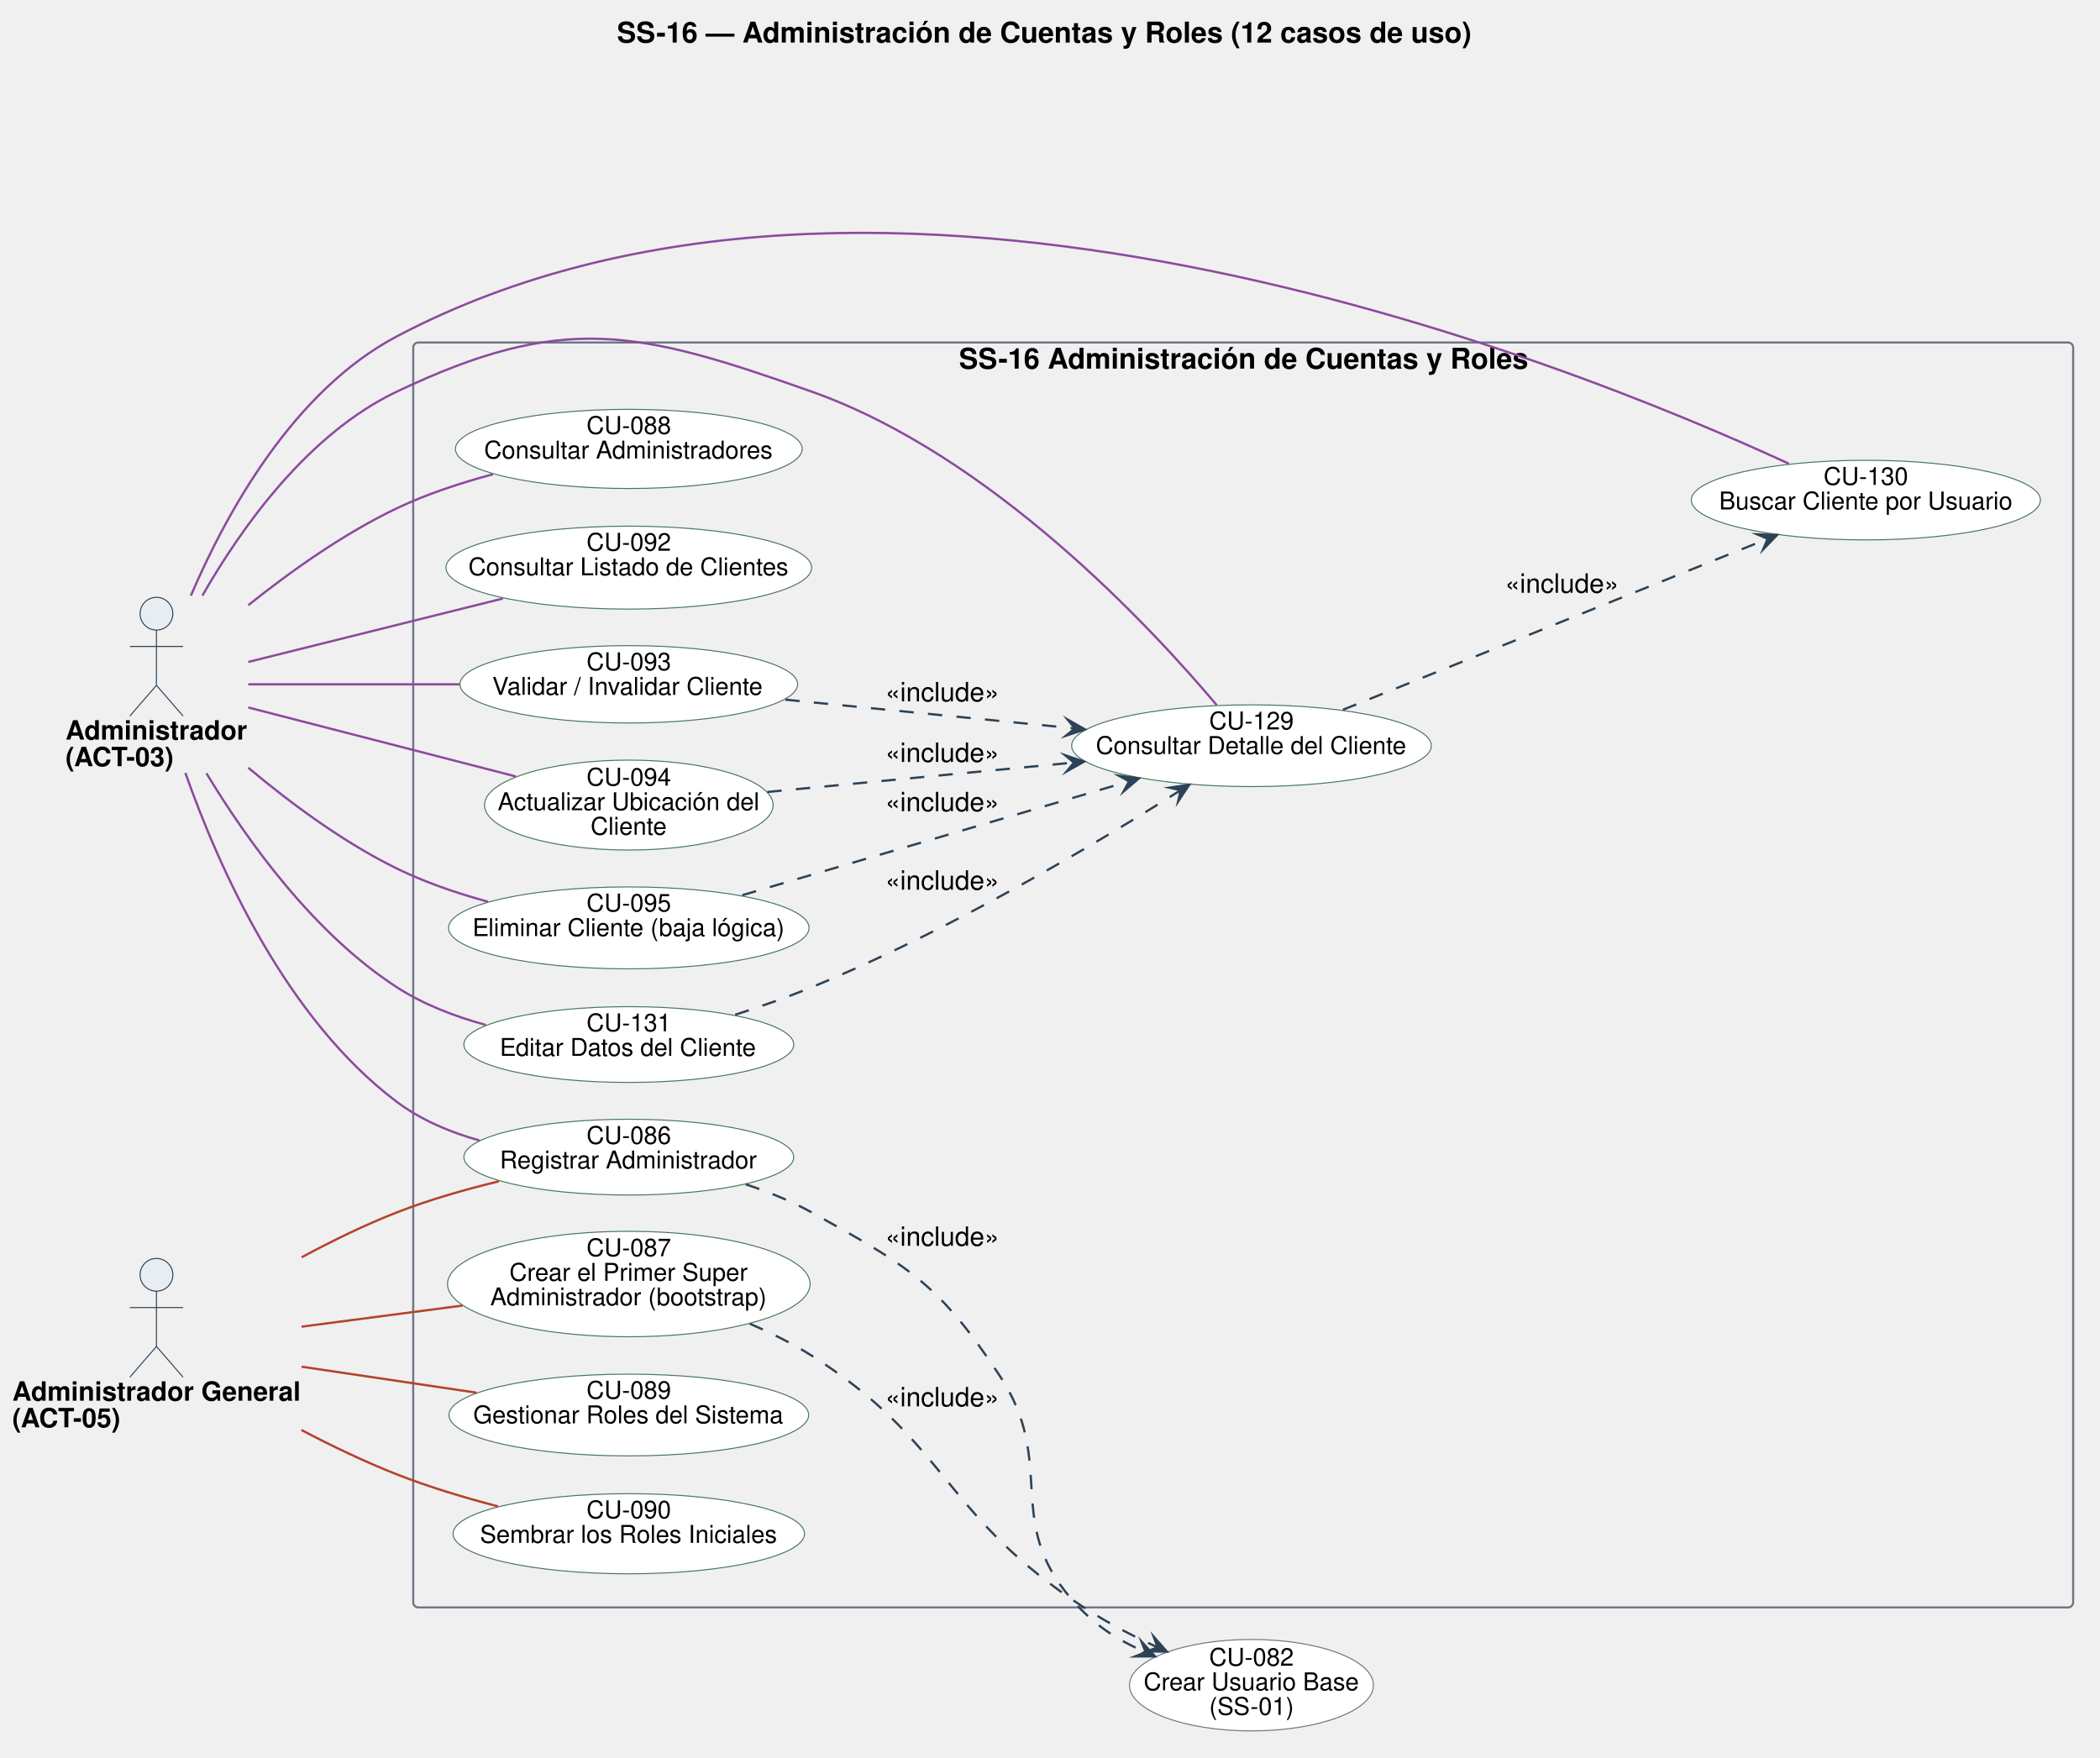
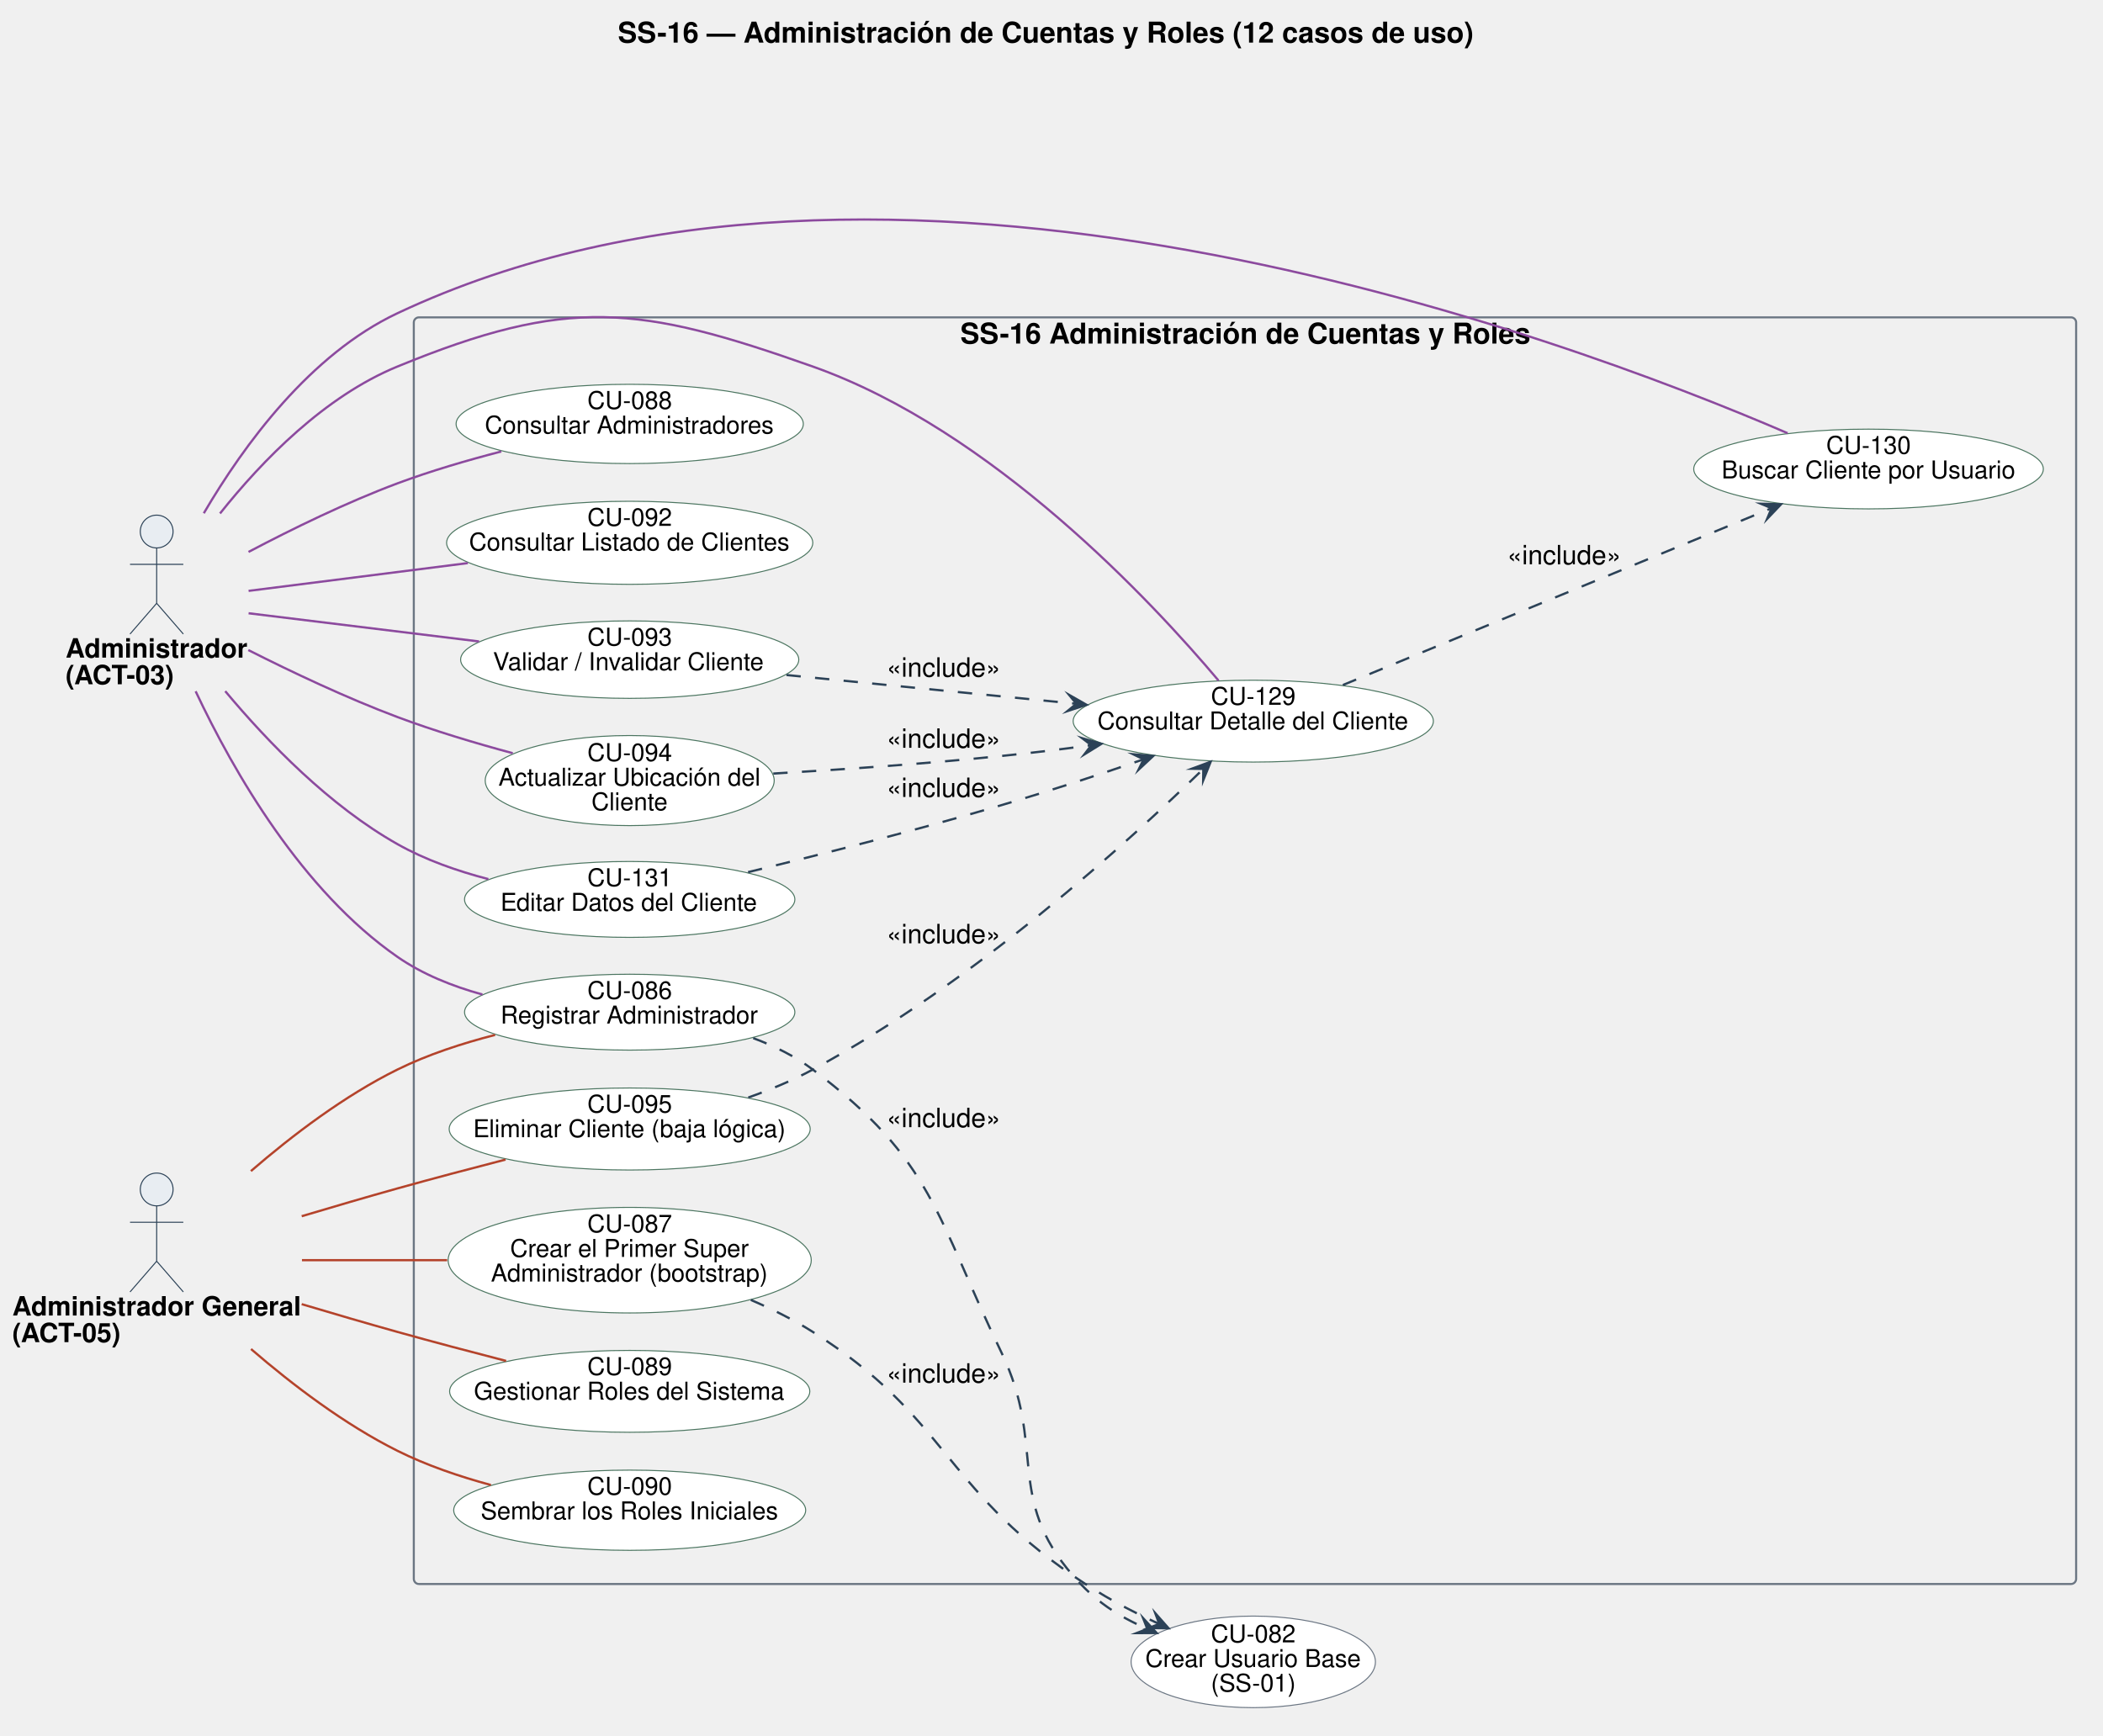
- <svg xmlns="http://www.w3.org/2000/svg" version="1.1" data-diagram-type="DESCRIPTION" style="width:1603px;height:1342px;background:#FFFFFF;" width="1603.125px" height="1342.188px" viewBox="0 0 1603 1342" zoomAndPan="magnify" preserveAspectRatio="none" contentStyleType="text/css">
+ <svg xmlns="http://www.w3.org/2000/svg" version="1.1" data-diagram-type="DESCRIPTION" style="width:1603px;height:1323px;background:#FFFFFF;" width="1603.125px" height="1323.438px" viewBox="0 0 1603 1323" zoomAndPan="magnify" preserveAspectRatio="none" contentStyleType="text/css">
  <defs />
  <g font-family="sans-serif" lengthAdjust="spacing">
    <g class="title" data-source-line="1">
      <text x="470.935" y="32.469" fill="#000" font-size="21.875" textLength="651.582" font-weight="700" font-family="Helvetica">SS-16 — Administración de Cuentas y Roles (12 casos de uso)</text>
    </g>
    <g class="cluster" data-qualified-name="SS-16 Administraci.n de Cuentas y Roles" id="ent0003" data-source-line="39">
-       <rect x="315.422" y="261.453" width="1267.094" height="965.625" fill="none" style="stroke:#6B7683;stroke-width:1.563;" rx="3.906" ry="3.906" />
-       <text x="731.981" y="281.422" fill="#000" font-size="21.875" textLength="433.975" font-weight="700" font-family="Helvetica">SS-16 Administración de Cuentas y Roles</text>
+       <rect x="315.422" y="241.937" width="1267.094" height="965.625" fill="none" style="stroke:#6B7683;stroke-width:1.563;" rx="3.906" ry="3.906" />
+       <text x="731.981" y="261.907" fill="#000" font-size="21.875" textLength="433.975" font-weight="700" font-family="Helvetica">SS-16 Administración de Cuentas y Roles</text>
    </g>
    <g class="entity" data-qualified-name="SS-16 Administraci.n de Cuentas y Roles.U086" id="ent0004" data-source-line="40">
-       <ellipse cx="479.989" cy="883.335" rx="125.895" ry="28.929" fill="#FFF" style="stroke:#4B7560;stroke-width:0.781;" />
-       <text x="447.685" y="873.252" fill="#000" font-size="18.75" textLength="64.609" font-family="Helvetica">CU-086</text>
-       <text x="381.52" y="892.002" fill="#000" font-size="18.75" textLength="196.939" font-family="Helvetica">Registrar Administrador</text>
+       <ellipse cx="479.989" cy="771.632" rx="125.895" ry="28.929" fill="#FFF" style="stroke:#4B7560;stroke-width:0.781;" />
+       <text x="447.685" y="761.549" fill="#000" font-size="18.75" textLength="64.609" font-family="Helvetica">CU-086</text>
+       <text x="381.52" y="780.299" fill="#000" font-size="18.75" textLength="196.939" font-family="Helvetica">Registrar Administrador</text>
    </g>
    <g class="entity" data-qualified-name="SS-16 Administraci.n de Cuentas y Roles.U087" id="ent0005" data-source-line="41">
-       <ellipse cx="479.989" cy="980.21" rx="138.396" ry="40.241" fill="#FFF" style="stroke:#4B7560;stroke-width:0.781;" />
-       <text x="447.685" y="958.991" fill="#000" font-size="18.75" textLength="64.609" font-family="Helvetica">CU-087</text>
-       <text x="388.817" y="977.741" fill="#000" font-size="18.75" textLength="182.346" font-family="Helvetica">Crear el Primer Super</text>
-       <text x="374.218" y="996.491" fill="#000" font-size="18.75" textLength="211.542" font-family="Helvetica">Administrador (bootstrap)</text>
+       <ellipse cx="479.989" cy="960.694" rx="138.396" ry="40.241" fill="#FFF" style="stroke:#4B7560;stroke-width:0.781;" />
+       <text x="447.685" y="939.475" fill="#000" font-size="18.75" textLength="64.609" font-family="Helvetica">CU-087</text>
+       <text x="388.817" y="958.225" fill="#000" font-size="18.75" textLength="182.346" font-family="Helvetica">Crear el Primer Super</text>
+       <text x="374.218" y="976.975" fill="#000" font-size="18.75" textLength="211.542" font-family="Helvetica">Administrador (bootstrap)</text>
    </g>
    <g class="entity" data-qualified-name="SS-16 Administraci.n de Cuentas y Roles.U088" id="ent0006" data-source-line="42">
-       <ellipse cx="479.989" cy="342.704" rx="132.348" ry="30.22" fill="#FFF" style="stroke:#4B7560;stroke-width:0.781;" />
-       <text x="447.685" y="331.284" fill="#000" font-size="18.75" textLength="64.609" font-family="Helvetica">CU-088</text>
-       <text x="369.526" y="350.034" fill="#000" font-size="18.75" textLength="220.926" font-family="Helvetica">Consultar Administradores</text>
+       <ellipse cx="479.989" cy="323.188" rx="132.348" ry="30.22" fill="#FFF" style="stroke:#4B7560;stroke-width:0.781;" />
+       <text x="447.685" y="311.768" fill="#000" font-size="18.75" textLength="64.609" font-family="Helvetica">CU-088</text>
+       <text x="369.526" y="330.518" fill="#000" font-size="18.75" textLength="220.926" font-family="Helvetica">Consultar Administradores</text>
    </g>
    <g class="entity" data-qualified-name="SS-16 Administraci.n de Cuentas y Roles.U089" id="ent0007" data-source-line="43">
-       <ellipse cx="479.991" cy="1080.208" rx="137.288" ry="31.208" fill="#FFF" style="stroke:#4B7560;stroke-width:0.781;" />
-       <text x="447.687" y="1067.768" fill="#000" font-size="18.75" textLength="64.609" font-family="Helvetica">CU-089</text>
-       <text x="361.188" y="1086.518" fill="#000" font-size="18.75" textLength="237.607" font-family="Helvetica">Gestionar Roles del Sistema</text>
+       <ellipse cx="479.991" cy="1060.692" rx="137.288" ry="31.208" fill="#FFF" style="stroke:#4B7560;stroke-width:0.781;" />
+       <text x="447.687" y="1048.252" fill="#000" font-size="18.75" textLength="64.609" font-family="Helvetica">CU-089</text>
+       <text x="361.188" y="1067.002" fill="#000" font-size="18.75" textLength="237.607" font-family="Helvetica">Gestionar Roles del Sistema</text>
    </g>
    <g class="entity" data-qualified-name="SS-16 Administraci.n de Cuentas y Roles.U090" id="ent0008" data-source-line="44">
-       <ellipse cx="479.982" cy="1170.831" rx="134.154" ry="30.581" fill="#FFF" style="stroke:#4B7560;stroke-width:0.781;" />
-       <text x="447.678" y="1159.038" fill="#000" font-size="18.75" textLength="64.609" font-family="Helvetica">CU-090</text>
-       <text x="366.397" y="1177.788" fill="#000" font-size="18.75" textLength="227.17" font-family="Helvetica">Sembrar los Roles Iniciales</text>
+       <ellipse cx="479.982" cy="1151.315" rx="134.154" ry="30.581" fill="#FFF" style="stroke:#4B7560;stroke-width:0.781;" />
+       <text x="447.678" y="1139.522" fill="#000" font-size="18.75" textLength="64.609" font-family="Helvetica">CU-090</text>
+       <text x="366.397" y="1158.272" fill="#000" font-size="18.75" textLength="227.17" font-family="Helvetica">Sembrar los Roles Iniciales</text>
    </g>
    <g class="entity" data-qualified-name="SS-16 Administraci.n de Cuentas y Roles.U092" id="ent0009" data-source-line="45">
-       <ellipse cx="479.98" cy="433.321" rx="139.574" ry="31.665" fill="#FFF" style="stroke:#4B7560;stroke-width:0.781;" />
-       <text x="447.676" y="420.41" fill="#000" font-size="18.75" textLength="64.609" font-family="Helvetica">CU-092</text>
-       <text x="357.515" y="439.16" fill="#000" font-size="18.75" textLength="244.931" font-family="Helvetica">Consultar Listado de Clientes</text>
+       <ellipse cx="479.98" cy="413.805" rx="139.574" ry="31.665" fill="#FFF" style="stroke:#4B7560;stroke-width:0.781;" />
+       <text x="447.676" y="400.894" fill="#000" font-size="18.75" textLength="64.609" font-family="Helvetica">CU-092</text>
+       <text x="357.515" y="419.644" fill="#000" font-size="18.75" textLength="244.931" font-family="Helvetica">Consultar Listado de Clientes</text>
    </g>
    <g class="entity" data-qualified-name="SS-16 Administraci.n de Cuentas y Roles.U093" id="ent0010" data-source-line="46">
-       <ellipse cx="479.987" cy="522.388" rx="128.893" ry="29.529" fill="#FFF" style="stroke:#4B7560;stroke-width:0.781;" />
-       <text x="447.683" y="511.683" fill="#000" font-size="18.75" textLength="64.609" font-family="Helvetica">CU-093</text>
-       <text x="375.768" y="530.433" fill="#000" font-size="18.75" textLength="208.438" font-family="Helvetica">Validar / Invalidar Cliente</text>
+       <ellipse cx="479.987" cy="502.872" rx="128.893" ry="29.529" fill="#FFF" style="stroke:#4B7560;stroke-width:0.781;" />
+       <text x="447.683" y="492.167" fill="#000" font-size="18.75" textLength="64.609" font-family="Helvetica">CU-093</text>
+       <text x="375.768" y="510.917" fill="#000" font-size="18.75" textLength="208.438" font-family="Helvetica">Validar / Invalidar Cliente</text>
    </g>
    <g class="entity" data-qualified-name="SS-16 Administraci.n de Cuentas y Roles.U094" id="ent0011" data-source-line="47">
-       <ellipse cx="479.992" cy="614.584" rx="110.148" ry="34.334" fill="#FFF" style="stroke:#4B7560;stroke-width:0.781;" />
-       <text x="447.688" y="599.74" fill="#000" font-size="18.75" textLength="64.609" font-family="Helvetica">CU-094</text>
-       <text x="379.943" y="618.49" fill="#000" font-size="18.75" textLength="200.098" font-family="Helvetica">Actualizar Ubicación del</text>
-       <text x="450.81" y="637.24" fill="#000" font-size="18.75" textLength="58.365" font-family="Helvetica">Cliente</text>
+       <ellipse cx="479.992" cy="595.068" rx="110.148" ry="34.334" fill="#FFF" style="stroke:#4B7560;stroke-width:0.781;" />
+       <text x="447.688" y="580.224" fill="#000" font-size="18.75" textLength="64.609" font-family="Helvetica">CU-094</text>
+       <text x="379.943" y="598.974" fill="#000" font-size="18.75" textLength="200.098" font-family="Helvetica">Actualizar Ubicación del</text>
+       <text x="450.81" y="617.724" fill="#000" font-size="18.75" textLength="58.365" font-family="Helvetica">Cliente</text>
    </g>
    <g class="entity" data-qualified-name="SS-16 Administraci.n de Cuentas y Roles.U095" id="ent0012" data-source-line="48">
-       <ellipse cx="479.981" cy="708.334" rx="137.606" ry="31.271" fill="#FFF" style="stroke:#4B7560;stroke-width:0.781;" />
-       <text x="447.677" y="695.828" fill="#000" font-size="18.75" textLength="64.609" font-family="Helvetica">CU-095</text>
-       <text x="360.661" y="714.578" fill="#000" font-size="18.75" textLength="238.641" font-family="Helvetica">Eliminar Cliente (baja lógica)</text>
+       <ellipse cx="479.981" cy="860.693" rx="137.606" ry="31.271" fill="#FFF" style="stroke:#4B7560;stroke-width:0.781;" />
+       <text x="447.677" y="848.188" fill="#000" font-size="18.75" textLength="64.609" font-family="Helvetica">CU-095</text>
+       <text x="360.661" y="866.938" fill="#000" font-size="18.75" textLength="238.641" font-family="Helvetica">Eliminar Cliente (baja lógica)</text>
    </g>
    <g class="entity" data-qualified-name="SS-16 Administraci.n de Cuentas y Roles.U129" id="ent0013" data-source-line="49">
-       <ellipse cx="955.293" cy="569.271" rx="137.293" ry="31.209" fill="#FFF" style="stroke:#4B7560;stroke-width:0.781;" />
-       <text x="922.989" y="556.83" fill="#000" font-size="18.75" textLength="64.609" font-family="Helvetica">CU-129</text>
-       <text x="836.481" y="575.58" fill="#000" font-size="18.75" textLength="237.625" font-family="Helvetica">Consultar Detalle del Cliente</text>
+       <ellipse cx="955.293" cy="549.756" rx="137.293" ry="31.209" fill="#FFF" style="stroke:#4B7560;stroke-width:0.781;" />
+       <text x="922.989" y="537.315" fill="#000" font-size="18.75" textLength="64.609" font-family="Helvetica">CU-129</text>
+       <text x="836.481" y="556.065" fill="#000" font-size="18.75" textLength="237.625" font-family="Helvetica">Consultar Detalle del Cliente</text>
    </g>
    <g class="entity" data-qualified-name="SS-16 Administraci.n de Cuentas y Roles.U130" id="ent0014" data-source-line="50">
-       <ellipse cx="1424.278" cy="381.759" rx="133.247" ry="30.399" fill="#FFF" style="stroke:#4B7560;stroke-width:0.781;" />
-       <text x="1391.974" y="370.153" fill="#000" font-size="18.75" textLength="64.609" font-family="Helvetica">CU-130</text>
-       <text x="1312.25" y="388.903" fill="#000" font-size="18.75" textLength="224.057" font-family="Helvetica">Buscar Cliente por Usuario</text>
+       <ellipse cx="1424.278" cy="357.556" rx="133.247" ry="30.399" fill="#FFF" style="stroke:#4B7560;stroke-width:0.781;" />
+       <text x="1391.974" y="345.95" fill="#000" font-size="18.75" textLength="64.609" font-family="Helvetica">CU-130</text>
+       <text x="1312.25" y="364.7" fill="#000" font-size="18.75" textLength="224.057" font-family="Helvetica">Buscar Cliente por Usuario</text>
    </g>
    <g class="entity" data-qualified-name="SS-16 Administraci.n de Cuentas y Roles.U131" id="ent0015" data-source-line="51">
-       <ellipse cx="479.983" cy="797.384" rx="125.905" ry="28.931" fill="#FFF" style="stroke:#4B7560;stroke-width:0.781;" />
-       <text x="447.678" y="787.299" fill="#000" font-size="18.75" textLength="64.609" font-family="Helvetica">CU-131</text>
-       <text x="381.495" y="806.049" fill="#000" font-size="18.75" textLength="196.976" font-family="Helvetica">Editar Datos del Cliente</text>
+       <ellipse cx="479.983" cy="685.681" rx="125.905" ry="28.931" fill="#FFF" style="stroke:#4B7560;stroke-width:0.781;" />
+       <text x="447.678" y="675.596" fill="#000" font-size="18.75" textLength="64.609" font-family="Helvetica">CU-131</text>
+       <text x="381.495" y="694.346" fill="#000" font-size="18.75" textLength="196.976" font-family="Helvetica">Editar Datos del Cliente</text>
    </g>
    <g class="entity" data-qualified-name="A03" id="ent0001" data-source-line="36">
-       <ellipse cx="119.423" cy="468.484" rx="12.5" ry="12.5" fill="#E8EDF2" style="stroke:#2C4257;stroke-width:0.781;" />
-       <path d="M119.423,480.984 L119.423,523.172 M99.111,493.484 L139.736,493.484 M119.423,523.172 L99.111,546.609 M119.423,523.172 L139.736,546.609" style="stroke:#2C4257;stroke-width:0.781;" fill="none" />
-       <text x="50.016" y="564.594" fill="#000" font-size="20.313" textLength="138.815" font-weight="700" font-family="Helvetica">Administrador</text>
-       <text x="50.016" y="584.907" fill="#000" font-size="20.313" textLength="84.632" font-weight="700" font-family="Helvetica">(ACT-03)</text>
+       <ellipse cx="119.423" cy="405.219" rx="12.5" ry="12.5" fill="#E8EDF2" style="stroke:#2C4257;stroke-width:0.781;" />
+       <path d="M119.423,417.719 L119.423,459.906 M99.111,430.219 L139.736,430.219 M119.423,459.906 L99.111,483.344 M119.423,459.906 L139.736,483.344" style="stroke:#2C4257;stroke-width:0.781;" fill="none" />
+       <text x="50.016" y="501.329" fill="#000" font-size="20.313" textLength="138.815" font-weight="700" font-family="Helvetica">Administrador</text>
+       <text x="50.016" y="521.641" fill="#000" font-size="20.313" textLength="84.632" font-weight="700" font-family="Helvetica">(ACT-03)</text>
    </g>
    <g class="entity" data-qualified-name="A05" id="ent0002" data-source-line="37">
-       <ellipse cx="119.427" cy="973.172" rx="12.5" ry="12.5" fill="#E8EDF2" style="stroke:#2C4257;stroke-width:0.781;" />
-       <path d="M119.427,985.672 L119.427,1027.859 M99.115,998.172 L139.74,998.172 M119.427,1027.859 L99.115,1051.297 M119.427,1027.859 L139.74,1051.297" style="stroke:#2C4257;stroke-width:0.781;" fill="none" />
-       <text x="9.375" y="1069.282" fill="#000" font-size="20.313" textLength="220.105" font-weight="700" font-family="Helvetica">Administrador General</text>
-       <text x="9.375" y="1089.594" fill="#000" font-size="20.313" textLength="84.632" font-weight="700" font-family="Helvetica">(ACT-05)</text>
+       <ellipse cx="119.427" cy="906.781" rx="12.5" ry="12.5" fill="#E8EDF2" style="stroke:#2C4257;stroke-width:0.781;" />
+       <path d="M119.427,919.281 L119.427,961.469 M99.115,931.781 L139.74,931.781 M119.427,961.469 L99.115,984.906 M119.427,961.469 L139.74,984.906" style="stroke:#2C4257;stroke-width:0.781;" fill="none" />
+       <text x="9.375" y="1002.891" fill="#000" font-size="20.313" textLength="220.105" font-weight="700" font-family="Helvetica">Administrador General</text>
+       <text x="9.375" y="1023.204" fill="#000" font-size="20.313" textLength="84.632" font-weight="700" font-family="Helvetica">(ACT-05)</text>
    </g>
    <g class="entity" data-qualified-name="U082" id="ent0016" data-source-line="54">
-       <ellipse cx="955.294" cy="1286.447" rx="93.122" ry="34.9" fill="#FFF" style="stroke:#6B7683;stroke-width:0.781;" />
-       <text x="922.99" y="1271.604" fill="#000" font-size="18.75" textLength="64.609" font-family="Helvetica">CU-082</text>
-       <text x="872.97" y="1290.354" fill="#000" font-size="18.75" textLength="164.648" font-family="Helvetica">Crear Usuario Base</text>
-       <text x="922.994" y="1309.104" fill="#000" font-size="18.75" textLength="64.6" font-family="Helvetica">(SS-01)</text>
+       <ellipse cx="955.294" cy="1266.931" rx="93.122" ry="34.9" fill="#FFF" style="stroke:#6B7683;stroke-width:0.781;" />
+       <text x="922.99" y="1252.088" fill="#000" font-size="18.75" textLength="64.609" font-family="Helvetica">CU-082</text>
+       <text x="872.97" y="1270.838" fill="#000" font-size="18.75" textLength="164.648" font-family="Helvetica">Crear Usuario Base</text>
+       <text x="922.994" y="1289.588" fill="#000" font-size="18.75" textLength="64.6" font-family="Helvetica">(SS-01)</text>
    </g>
    <g class="link" data-entity-1="ent0001" data-entity-2="ent0004" id="lnk17" data-source-line="56" data-link-type="association">
-       <path d="M141.5,590 C167.266,663.156 218.594,777.828 302.922,841.141 C321.344,854.984 343.641,864.344 366.094,870.672" style="stroke:#8C4A9E;stroke-width:1.719;" fill="none" id="A03-U086" />
+       <path d="M149.125,527 C178.406,589.156 230.203,678.937 302.922,729.438 C322.094,742.766 344.969,751.906 367.766,758.172" style="stroke:#8C4A9E;stroke-width:1.719;" fill="none" id="A03-U086" />
    </g>
    <g class="link" data-entity-1="ent0001" data-entity-2="ent0006" id="lnk18" data-source-line="57" data-link-type="association">
-       <path d="M189.516,462 C222,436.016 262.5,407.266 302.922,388.016 C325.797,377.125 351.625,368.609 376.313,362.047" style="stroke:#8C4A9E;stroke-width:1.719;" fill="none" id="A03-U088" />
+       <path d="M189.438,420.766 C222.922,403.125 264.234,382.953 302.922,368.5 C328.125,359.094 356.078,350.906 382.109,344.187" style="stroke:#8C4A9E;stroke-width:1.719;" fill="none" id="A03-U088" />
    </g>
    <g class="link" data-entity-1="ent0001" data-entity-2="ent0009" id="lnk19" data-source-line="58" data-link-type="association">
-       <path d="M189.484,505.328 C244.625,491.594 322.719,472.125 383.828,456.906" style="stroke:#8C4A9E;stroke-width:1.719;" fill="none" id="A03-U092" />
+       <path d="M189.484,450.453 C236.719,444.453 300.797,436.344 356.609,429.266" style="stroke:#8C4A9E;stroke-width:1.719;" fill="none" id="A03-U092" />
    </g>
    <g class="link" data-entity-1="ent0001" data-entity-2="ent0010" id="lnk20" data-source-line="59" data-link-type="association">
-       <path d="M189.484,522.391 C235.094,522.391 296.422,522.391 350.844,522.391" style="stroke:#8C4A9E;stroke-width:1.719;" fill="none" id="A03-U093" />
+       <path d="M189.484,467.516 C239.156,473.594 307.438,481.953 365.172,489.016" style="stroke:#8C4A9E;stroke-width:1.719;" fill="none" id="A03-U093" />
    </g>
    <g class="link" data-entity-1="ent0001" data-entity-2="ent0011" id="lnk21" data-source-line="60" data-link-type="association">
-       <path d="M189.484,540.063 C247.656,555.062 331.406,576.672 393.781,592.75" style="stroke:#8C4A9E;stroke-width:1.719;" fill="none" id="A03-U094" />
+       <path d="M189.266,495.562 C222.875,512.547 264.359,532.172 302.922,546.625 C331.031,557.172 362.453,566.563 390.844,574.203" style="stroke:#8C4A9E;stroke-width:1.719;" fill="none" id="A03-U094" />
    </g>
-     <g class="link" data-entity-1="ent0001" data-entity-2="ent0012" id="lnk22" data-source-line="61" data-link-type="association">
-       <path d="M189.516,586.078 C221.859,613.203 262.219,643.094 302.922,663.016 C324.531,673.609 348.906,681.922 372.453,688.359" style="stroke:#8C4A9E;stroke-width:1.719;" fill="none" id="A03-U095" />
+     <g class="link" data-entity-1="ent0001" data-entity-2="ent0013" id="lnk22" data-source-line="61" data-link-type="association">
+       <path d="M167.703,391.453 C200.266,350.578 247.688,302.125 302.922,279.437 C433.109,225.984 486.891,232.5 619.563,279.437 C756.391,327.859 878.203,458.734 928.828,518.828" style="stroke:#8C4A9E;stroke-width:1.719;" fill="none" id="A03-U129" />
    </g>
-     <g class="link" data-entity-1="ent0001" data-entity-2="ent0013" id="lnk23" data-source-line="62" data-link-type="association">
-       <path d="M154.484,454.688 C185.016,401.406 235.594,330.953 302.922,298.953 C430.016,238.547 486.891,252.016 619.563,298.953 C756.391,347.375 878.203,478.25 928.828,538.344" style="stroke:#8C4A9E;stroke-width:1.719;" fill="none" id="A03-U129" />
+     <g class="link" data-entity-1="ent0001" data-entity-2="ent0014" id="lnk23" data-source-line="62" data-link-type="association">
+       <path d="M155.344,391.281 C186.078,338.859 236.5,270.109 302.922,238.812 C673.875,64.063 1188.688,255.391 1362.594,330.234" style="stroke:#8C4A9E;stroke-width:1.719;" fill="none" id="A03-U130" />
    </g>
-     <g class="link" data-entity-1="ent0001" data-entity-2="ent0014" id="lnk24" data-source-line="63" data-link-type="association">
-       <path d="M145.688,454.734 C173.156,390.641 224.297,298.219 302.922,256.766 C668.469,64.063 1193.234,274.516 1365.531,353.984" style="stroke:#8C4A9E;stroke-width:1.719;" fill="none" id="A03-U130" />
+     <g class="link" data-entity-1="ent0001" data-entity-2="ent0015" id="lnk24" data-source-line="63" data-link-type="association">
+       <path d="M171.688,526.906 C204.828,566.578 251.422,614.437 302.922,643.5 C324.063,655.453 348.5,664.031 372.281,670.187" style="stroke:#8C4A9E;stroke-width:1.719;" fill="none" id="A03-U131" />
    </g>
-     <g class="link" data-entity-1="ent0001" data-entity-2="ent0015" id="lnk25" data-source-line="64" data-link-type="association">
-       <path d="M157.563,590.281 C189.25,642.656 239.875,712.859 302.922,753.641 C323.219,766.781 347.188,775.969 370.781,782.406" style="stroke:#8C4A9E;stroke-width:1.719;" fill="none" id="A03-U131" />
+     <g class="link" data-entity-1="ent0002" data-entity-2="ent0004" id="lnk25" data-source-line="64" data-link-type="association">
+       <path d="M191.25,892.781 C223.156,865.219 262.688,835.266 302.922,815.375 C326,803.969 352.297,795.375 377.391,788.969" style="stroke:#B4432B;stroke-width:1.719;" fill="none" id="A05-U086" />
    </g>
-     <g class="link" data-entity-1="ent0002" data-entity-2="ent0004" id="lnk26" data-source-line="65" data-link-type="association">
-       <path d="M230.25,959.797 C253.656,947.187 278.656,935 302.922,925.516 C327.578,915.891 355.094,908.016 380.875,901.797" style="stroke:#B4432B;stroke-width:1.719;" fill="none" id="A05-U086" />
+     <g class="link" data-entity-1="ent0002" data-entity-2="ent0005" id="lnk26" data-source-line="65" data-link-type="association">
+       <path d="M230.172,960.687 C265.078,960.687 304.172,960.687 340.828,960.687" style="stroke:#B4432B;stroke-width:1.719;" fill="none" id="A05-U087" />
    </g>
-     <g class="link" data-entity-1="ent0002" data-entity-2="ent0005" id="lnk27" data-source-line="66" data-link-type="association">
-       <path d="M230.172,1012.766 C268.984,1007.672 312.969,1001.906 353.016,996.656" style="stroke:#B4432B;stroke-width:1.719;" fill="none" id="A05-U087" />
+     <g class="link" data-entity-1="ent0002" data-entity-2="ent0007" id="lnk27" data-source-line="66" data-link-type="association">
+       <path d="M229.969,994.219 C253.953,1001.375 279.25,1008.766 302.922,1015.375 C329.734,1022.875 359,1030.594 385.797,1037.5" style="stroke:#B4432B;stroke-width:1.719;" fill="none" id="A05-U089" />
    </g>
-     <g class="link" data-entity-1="ent0002" data-entity-2="ent0007" id="lnk28" data-source-line="67" data-link-type="association">
-       <path d="M230.172,1043.312 C272.469,1049.594 320.922,1056.797 363.719,1063.156" style="stroke:#B4432B;stroke-width:1.719;" fill="none" id="A05-U089" />
+     <g class="link" data-entity-1="ent0002" data-entity-2="ent0008" id="lnk28" data-source-line="67" data-link-type="association">
+       <path d="M191.344,1028.438 C223.25,1055.969 262.781,1085.953 302.922,1106 C325.016,1117.047 350.063,1125.578 374.172,1132.094" style="stroke:#B4432B;stroke-width:1.719;" fill="none" id="A05-U090" />
    </g>
-     <g class="link" data-entity-1="ent0002" data-entity-2="ent0008" id="lnk29" data-source-line="68" data-link-type="association">
-       <path d="M230.063,1091.641 C253.578,1103.984 278.688,1116 302.922,1125.516 C327.375,1135.125 354.547,1143.297 380.063,1149.922" style="stroke:#B4432B;stroke-width:1.719;" fill="none" id="A05-U090" />
+     <g class="link" data-entity-1="ent0002" data-entity-2="ent0012" id="lnk29" data-source-line="68" data-link-type="association">
+       <path d="M229.969,927.172 C253.953,920.016 279.25,912.609 302.922,906 C329.594,898.562 358.672,890.875 385.344,884" style="stroke:#B4432B;stroke-width:1.719;" fill="none" id="A05-U095" />
    </g>
    <g class="link" data-entity-1="ent0010" data-entity-2="ent0013" id="lnk30" data-source-line="71" data-link-type="dependency">
-       <path d="M599.484,534.109 C669.141,541.016 749.507,548.993 820.445,556.04" style="stroke:#2C4257;stroke-width:1.719;stroke-dasharray:10.938,10.938;" fill="none" id="U093-to-U129" />
-       <polygon points="828.219,556.812,814.843,549.203,820.445,556.04,813.607,561.642,828.219,556.812" fill="#2C4257" style="stroke:#2C4257;stroke-width:1.719;stroke-linejoin:miter;stroke-miterlimit:10;" />
-       <text x="675.813" y="535.407" fill="#000" font-size="20.313" textLength="86.963" font-family="Helvetica">«include»</text>
+       <path d="M599.484,514.594 C669.141,521.5 749.507,529.478 820.445,536.525" style="stroke:#2C4257;stroke-width:1.719;stroke-dasharray:10.938,10.938;" fill="none" id="U093-to-U129" />
+       <polygon points="828.219,537.297,814.843,529.687,820.445,536.525,813.607,542.126,828.219,537.297" fill="#2C4257" style="stroke:#2C4257;stroke-width:1.719;stroke-linejoin:miter;stroke-miterlimit:10;" />
+       <text x="675.813" y="515.891" fill="#000" font-size="20.313" textLength="86.963" font-family="Helvetica">«include»</text>
    </g>
    <g class="link" data-entity-1="ent0011" data-entity-2="ent0013" id="lnk31" data-source-line="72" data-link-type="dependency">
-       <path d="M585.766,604.578 C657.047,597.75 744.192,589.388 819.77,582.123" style="stroke:#2C4257;stroke-width:1.719;stroke-dasharray:10.938,10.938;" fill="none" id="U094-to-U129" />
-       <polygon points="827.547,581.375,812.951,576.499,819.77,582.123,814.147,588.942,827.547,581.375" fill="#2C4257" style="stroke:#2C4257;stroke-width:1.719;stroke-linejoin:miter;stroke-miterlimit:10;" />
-       <text x="675.813" y="581.641" fill="#000" font-size="20.313" textLength="86.963" font-family="Helvetica">«include»</text>
+       <path d="M589.422,589.719 C641.953,586.641 706.016,582.219 763.313,576.313 C788.047,573.781 806.774,571.504 831.868,568.098" style="stroke:#2C4257;stroke-width:1.719;stroke-dasharray:10.938,10.938;" fill="none" id="U094-to-U129" />
+       <polygon points="839.609,567.047,824.834,562.745,831.868,568.098,826.515,575.132,839.609,567.047" fill="#2C4257" style="stroke:#2C4257;stroke-width:1.719;stroke-linejoin:miter;stroke-miterlimit:10;" />
+       <text x="675.813" y="570.079" fill="#000" font-size="20.313" textLength="86.963" font-family="Helvetica">«include»</text>
    </g>
    <g class="link" data-entity-1="ent0012" data-entity-2="ent0013" id="lnk32" data-source-line="73" data-link-type="dependency">
-       <path d="M566.641,683.359 C622.547,666.938 697.297,644.969 763.313,625.516 C798.031,615.297 828.82,606.197 861.882,596.432" style="stroke:#2C4257;stroke-width:1.719;stroke-dasharray:10.938,10.938;" fill="none" id="U095-to-U129" />
-       <polygon points="869.375,594.219,854.118,592.208,861.882,596.432,857.659,604.196,869.375,594.219" fill="#2C4257" style="stroke:#2C4257;stroke-width:1.719;stroke-linejoin:miter;stroke-miterlimit:10;" />
-       <text x="675.813" y="619.282" fill="#000" font-size="20.313" textLength="86.963" font-family="Helvetica">«include»</text>
+       <path d="M570.375,836.703 C587.156,830.734 604.25,823.641 619.563,815.375 C743.188,748.734 861.294,640.654 917.232,586.17" style="stroke:#2C4257;stroke-width:1.719;stroke-dasharray:10.938,10.938;" fill="none" id="U095-to-U129" />
+       <polygon points="922.828,580.719,908.394,586.054,917.232,586.17,917.115,595.008,922.828,580.719" fill="#2C4257" style="stroke:#2C4257;stroke-width:1.719;stroke-linejoin:miter;stroke-miterlimit:10;" />
+       <text x="675.813" y="719.125" fill="#000" font-size="20.313" textLength="86.963" font-family="Helvetica">«include»</text>
    </g>
    <g class="link" data-entity-1="ent0015" data-entity-2="ent0013" id="lnk33" data-source-line="74" data-link-type="dependency">
-       <path d="M561.188,774.625 C580.516,768.422 600.969,761.281 619.563,753.641 C727.438,709.344 838.334,642.987 901.224,603.237" style="stroke:#2C4257;stroke-width:1.719;stroke-dasharray:10.938,10.938;" fill="none" id="U131-to-U129" />
-       <polygon points="907.828,599.063,892.602,601.293,901.224,603.237,899.28,611.859,907.828,599.063" fill="#2C4257" style="stroke:#2C4257;stroke-width:1.719;stroke-linejoin:miter;stroke-miterlimit:10;" />
-       <text x="675.813" y="679.172" fill="#000" font-size="20.313" textLength="86.963" font-family="Helvetica">«include»</text>
+       <path d="M570.219,664.875 C625.938,651.359 699.172,632.766 763.313,613.813 C801.781,602.453 836.74,590.924 871.693,578.861" style="stroke:#2C4257;stroke-width:1.719;stroke-dasharray:10.938,10.938;" fill="none" id="U131-to-U129" />
+       <polygon points="879.078,576.313,863.746,574.992,871.693,578.861,867.824,586.808,879.078,576.313" fill="#2C4257" style="stroke:#2C4257;stroke-width:1.719;stroke-linejoin:miter;stroke-miterlimit:10;" />
+       <text x="675.813" y="607.579" fill="#000" font-size="20.313" textLength="86.963" font-family="Helvetica">«include»</text>
    </g>
    <g class="link" data-entity-1="ent0013" data-entity-2="ent0014" id="lnk34" data-source-line="75" data-link-type="dependency">
-       <path d="M1025.094,541.812 C1114.063,506 1261.377,446.697 1349.299,411.322" style="stroke:#2C4257;stroke-width:1.719;stroke-dasharray:10.938,10.938;" fill="none" id="U129-to-U130" />
-       <polygon points="1356.547,408.406,1341.168,407.857,1349.299,411.322,1345.834,419.454,1356.547,408.406" fill="#2C4257" style="stroke:#2C4257;stroke-width:1.719;stroke-linejoin:miter;stroke-miterlimit:10;" />
-       <text x="1148.844" y="452.5" fill="#000" font-size="20.313" textLength="86.963" font-family="Helvetica">«include»</text>
+       <path d="M1023.609,522.219 C1112.672,485.484 1262.137,423.807 1350.371,387.416" style="stroke:#2C4257;stroke-width:1.719;stroke-dasharray:10.938,10.938;" fill="none" id="U129-to-U130" />
+       <polygon points="1357.594,384.437,1342.211,384.021,1350.371,387.416,1346.976,395.577,1357.594,384.437" fill="#2C4257" style="stroke:#2C4257;stroke-width:1.719;stroke-linejoin:miter;stroke-miterlimit:10;" />
+       <text x="1148.844" y="430.219" fill="#000" font-size="20.313" textLength="86.963" font-family="Helvetica">«include»</text>
    </g>
    <g class="link" data-entity-1="ent0004" data-entity-2="ent0016" id="lnk35" data-source-line="76" data-link-type="dependency">
-       <path d="M569.234,904.078 C586.469,909.813 604.016,916.891 619.563,925.516 C693.609,966.578 716.719,979.844 763.313,1050.516 C807.078,1116.891 765.844,1160.828 818,1220.828 C834.828,1240.187 851.518,1251.204 874.518,1261.298" style="stroke:#2C4257;stroke-width:1.719;stroke-dasharray:10.938,10.938;" fill="none" id="U086-to-U082" />
-       <polygon points="881.672,1264.438,871.306,1253.063,874.518,1261.298,866.283,1264.509,881.672,1264.438" fill="#2C4257" style="stroke:#2C4257;stroke-width:1.719;stroke-linejoin:miter;stroke-miterlimit:10;" />
-       <text x="675.813" y="951.032" fill="#000" font-size="20.313" textLength="86.963" font-family="Helvetica">«include»</text>
+       <path d="M574.141,791.406 C590.234,797.437 606.109,805.266 619.563,815.375 C711.609,884.609 713.281,927.266 763.313,1031 C797.844,1102.609 765.844,1141.313 818,1201.312 C834.828,1220.672 851.518,1231.689 874.518,1241.782" style="stroke:#2C4257;stroke-width:1.719;stroke-dasharray:10.938,10.938;" fill="none" id="U086-to-U082" />
+       <polygon points="881.672,1244.922,871.306,1233.548,874.518,1241.782,866.283,1244.994,881.672,1244.922" fill="#2C4257" style="stroke:#2C4257;stroke-width:1.719;stroke-linejoin:miter;stroke-miterlimit:10;" />
+       <text x="675.813" y="859.297" fill="#000" font-size="20.313" textLength="86.963" font-family="Helvetica">«include»</text>
    </g>
    <g class="link" data-entity-1="ent0005" data-entity-2="ent0016" id="lnk36" data-source-line="77" data-link-type="dependency">
-       <path d="M572.313,1010.5 C588.578,1017.5 604.984,1025.656 619.563,1034.891 C721.641,1099.609 718.359,1152.422 818,1220.828 C840.438,1236.234 859.947,1246.693 883.634,1257.568" style="stroke:#2C4257;stroke-width:1.719;stroke-dasharray:10.938,10.938;" fill="none" id="U087-to-U082" />
-       <polygon points="890.734,1260.828,880.562,1249.281,883.634,1257.568,875.347,1260.641,890.734,1260.828" fill="#2C4257" style="stroke:#2C4257;stroke-width:1.719;stroke-linejoin:miter;stroke-miterlimit:10;" />
-       <text x="675.813" y="1073.579" fill="#000" font-size="20.313" textLength="86.963" font-family="Helvetica">«include»</text>
+       <path d="M572.313,990.984 C588.578,997.984 604.984,1006.141 619.563,1015.375 C721.641,1080.094 718.359,1132.906 818,1201.312 C840.438,1216.719 859.947,1227.178 883.634,1238.053" style="stroke:#2C4257;stroke-width:1.719;stroke-dasharray:10.938,10.938;" fill="none" id="U087-to-U082" />
+       <polygon points="890.734,1241.313,880.562,1229.765,883.634,1238.053,875.347,1241.125,890.734,1241.313" fill="#2C4257" style="stroke:#2C4257;stroke-width:1.719;stroke-linejoin:miter;stroke-miterlimit:10;" />
+       <text x="675.813" y="1054.063" fill="#000" font-size="20.313" textLength="86.963" font-family="Helvetica">«include»</text>
    </g>
  </g>
</svg>
